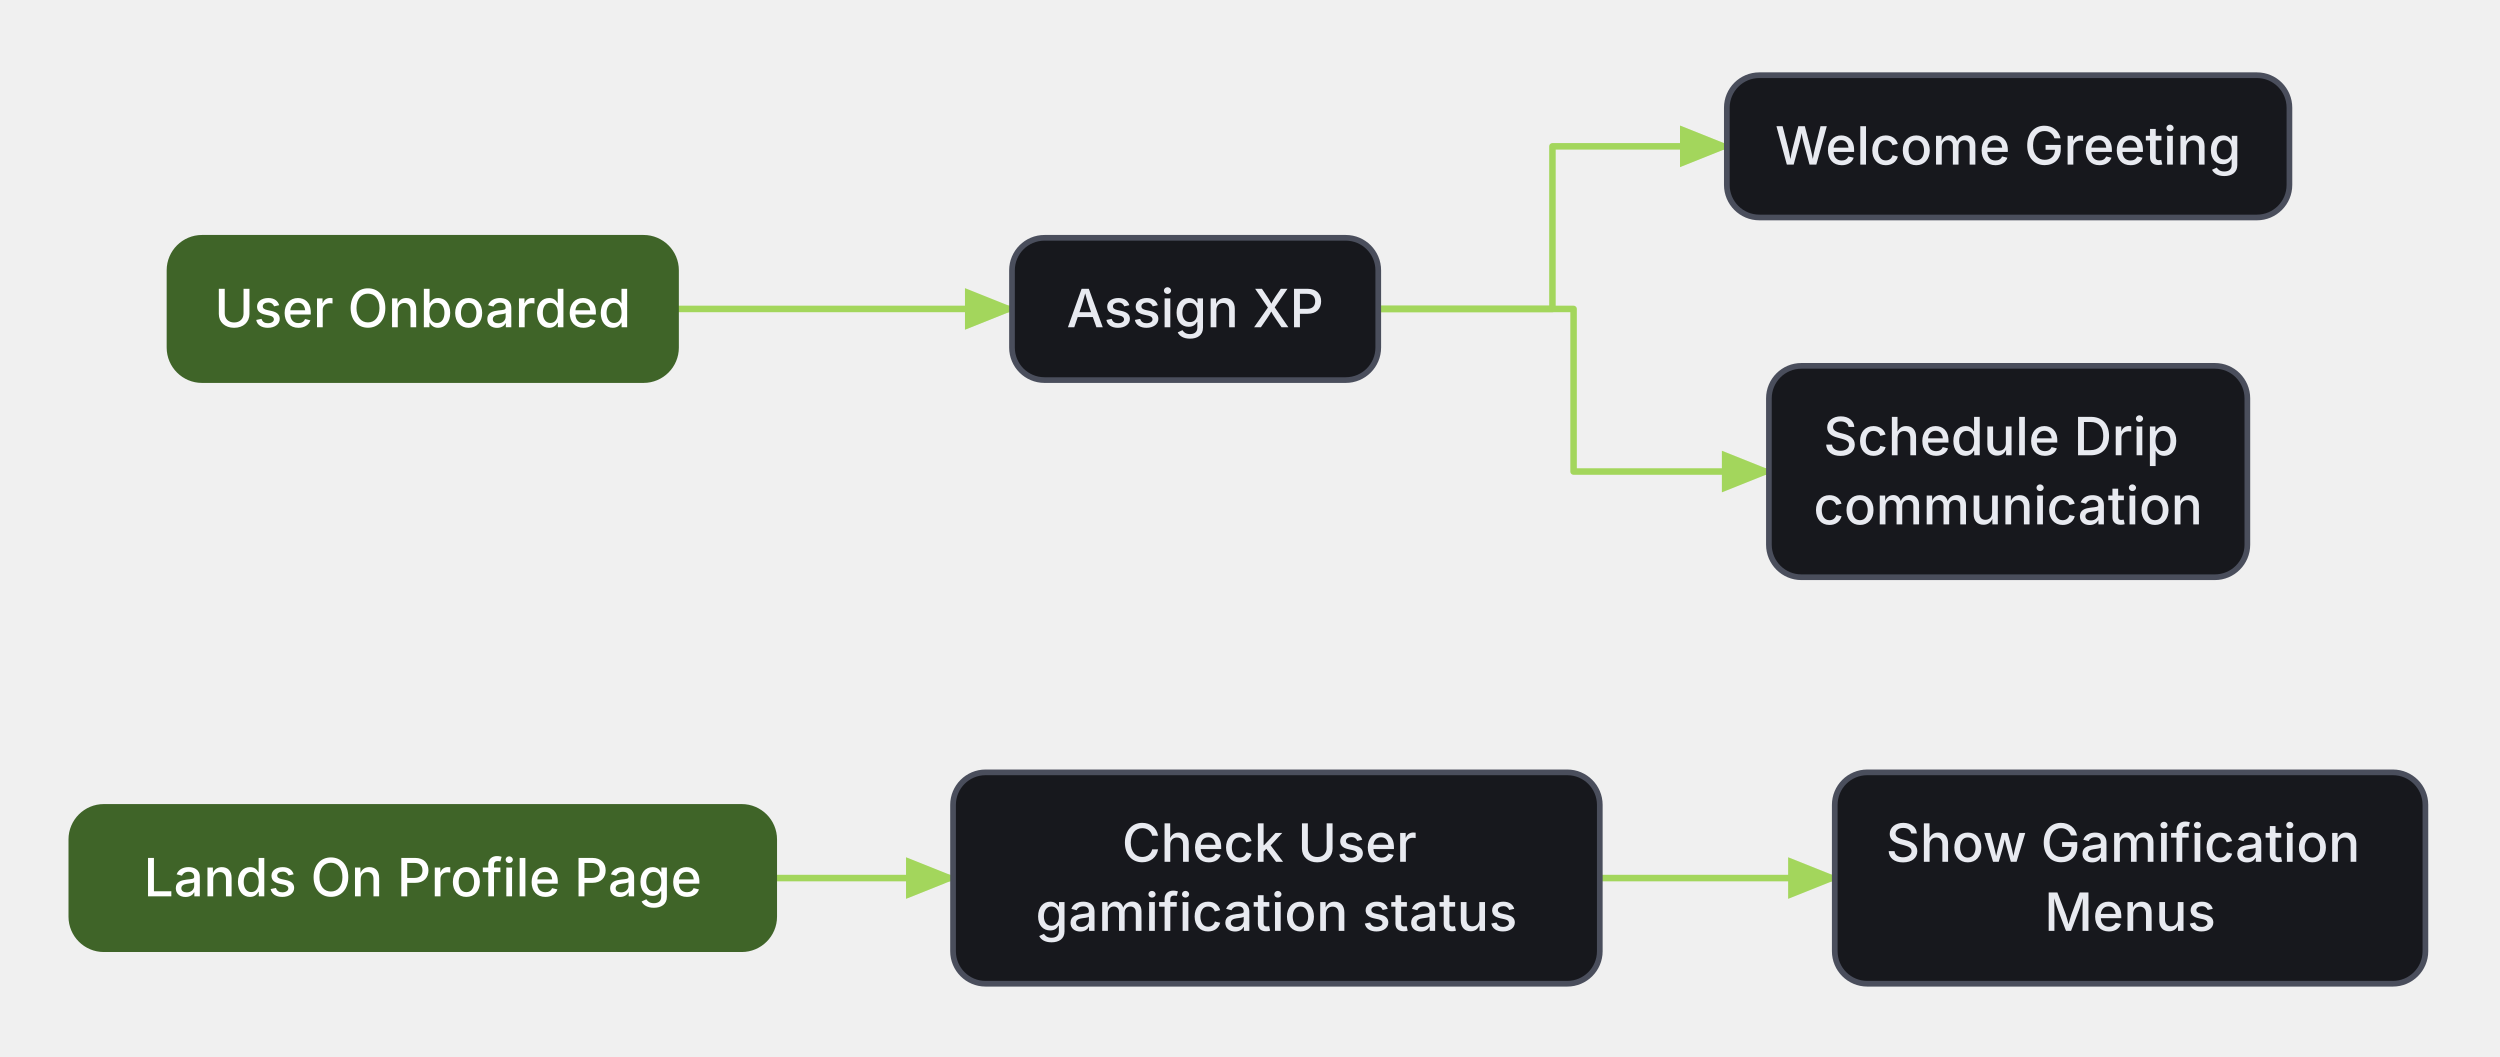
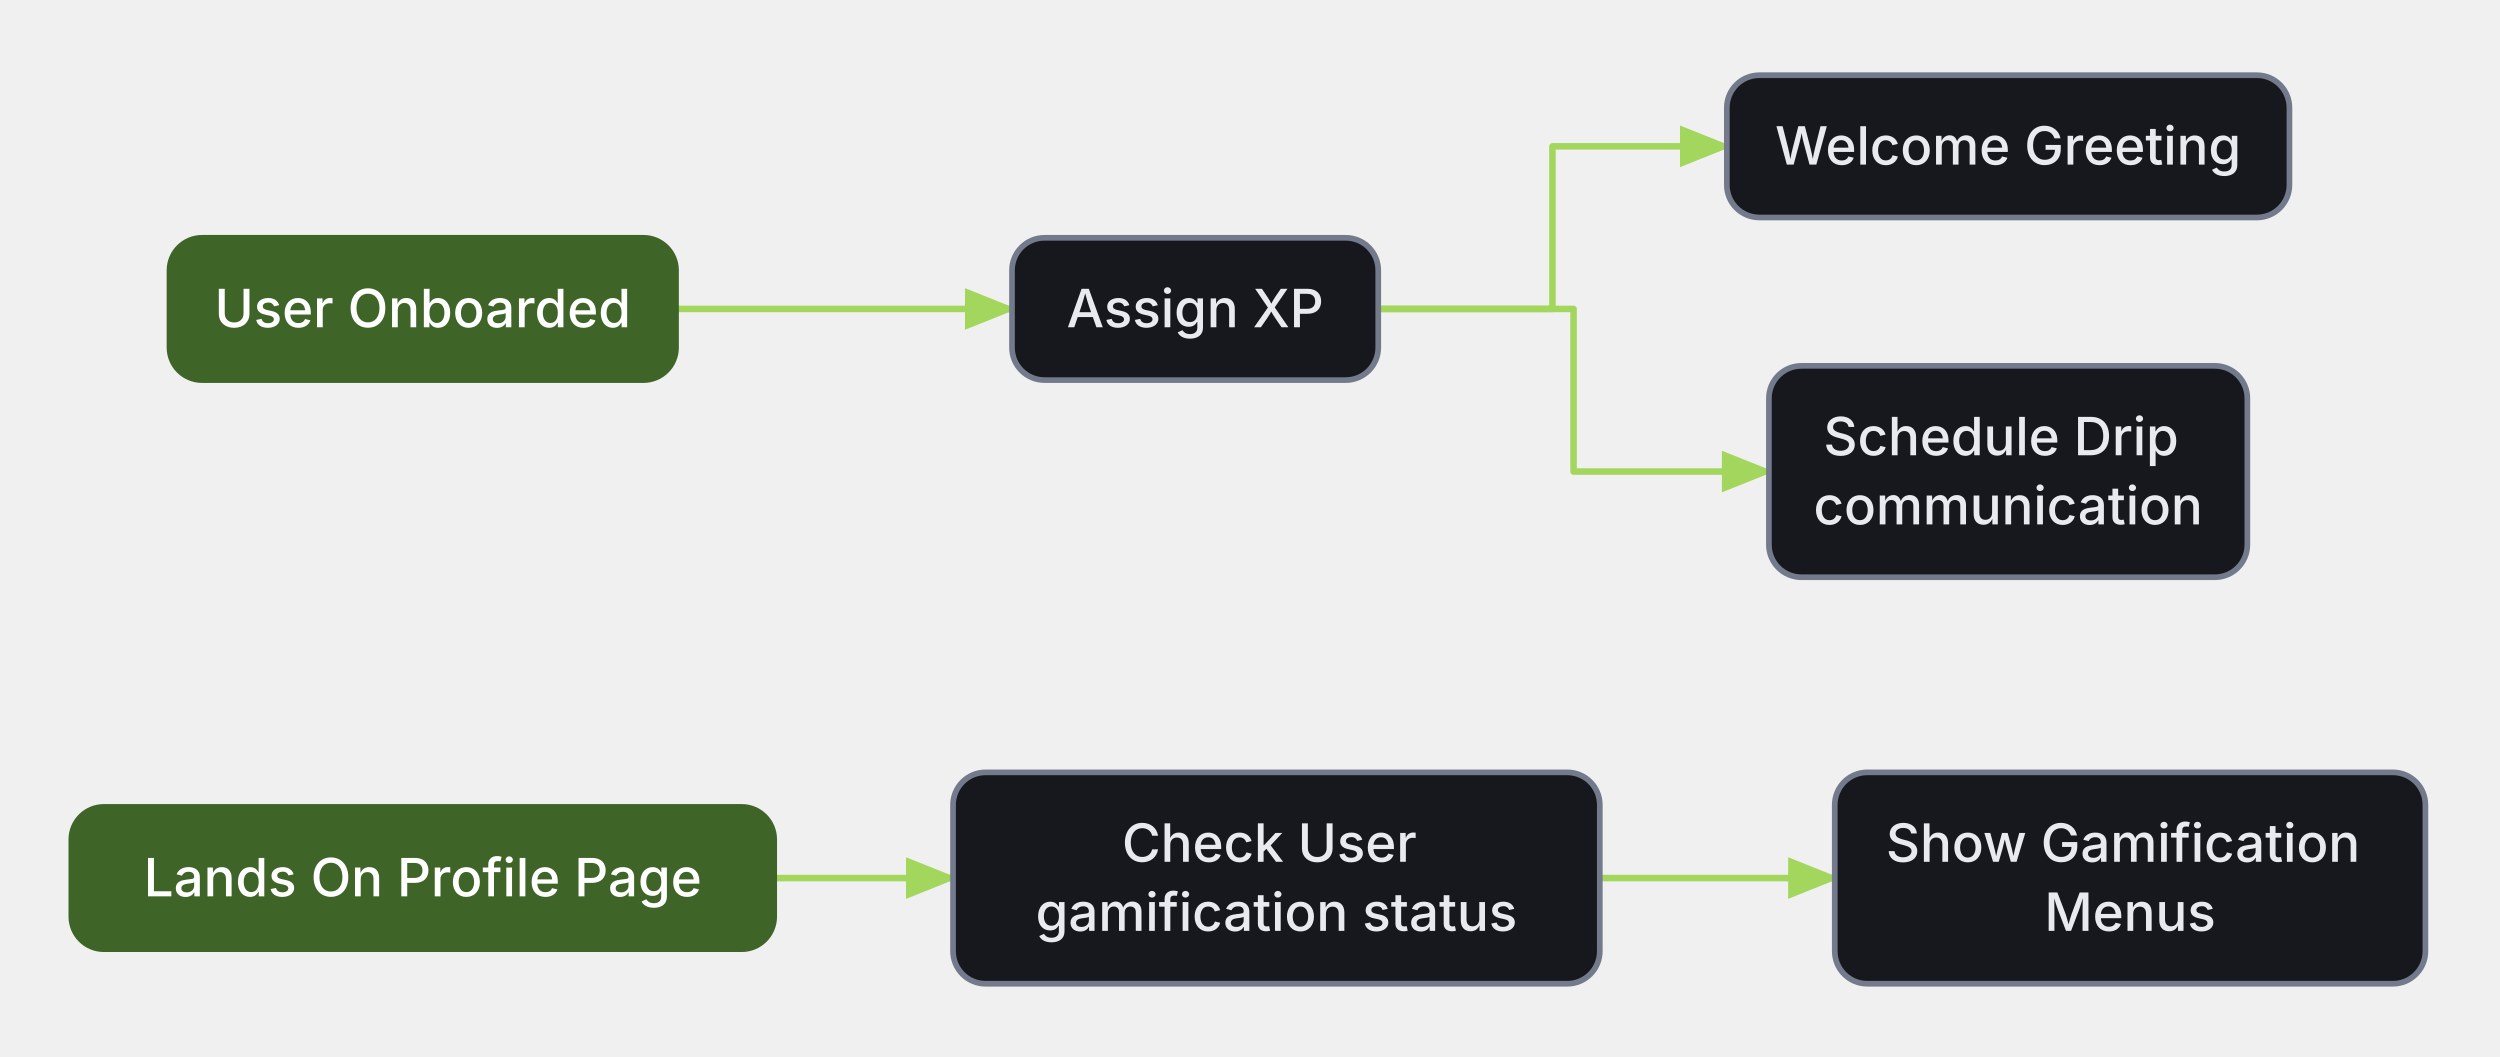
<svg xmlns="http://www.w3.org/2000/svg" viewBox="-24 -16 615 260" width="615" height="260" font-family="Inter, ui-sans-serif, system-ui, -apple-system, Segoe UI, Helvetica, Arial, sans-serif">
  <defs>
    <marker id="ar" viewBox="0 0 10 10" refX="9" refY="5" markerWidth="8" markerHeight="8" orient="auto-start-reverse">
      <path d="M0,1 L10,5 L0,9 z" fill="#a3d65c" />
    </marker>
  </defs>
  <path d="M142.3,60.0 L224.9,60.0" fill="none" stroke="#a3d65c" stroke-width="1.6" stroke-linejoin="round" marker-end="url(#ar)" />
  <path d="M315.1,60.0 L357.9,60.0 L357.9,20.0 L400.8,20.0" fill="none" stroke="#a3d65c" stroke-width="1.6" stroke-linejoin="round" marker-end="url(#ar)" />
  <path d="M315.1,60.0 L363.1,60.0 L363.1,100.0 L411.1,100.0" fill="none" stroke="#a3d65c" stroke-width="1.6" stroke-linejoin="round" marker-end="url(#ar)" />
  <path d="M166.4,200.0 L210.4,200.0" fill="none" stroke="#a3d65c" stroke-width="1.6" stroke-linejoin="round" marker-end="url(#ar)" />
  <path d="M369.6,200.0 L427.4,200.0" fill="none" stroke="#a3d65c" stroke-width="1.6" stroke-linejoin="round" marker-end="url(#ar)" />
  <rect x="17.7" y="42.5" width="124.6" height="35" rx="8" fill="#3f6428" stroke="#3f6428" stroke-width="1.4" />
  <text text-anchor="middle" font-size="13" font-weight="500" fill="#ffffff">
    <tspan x="80" y="64.5">User Onboarded</tspan>
  </text>
-   <rect x="224.95" y="42.5" width="90.1" height="35" rx="8" fill="#17181d" stroke="#4a4e5c" stroke-width="1.4" />
+   <rect x="224.95" y="42.5" width="90.1" height="35" rx="8" fill="#17181d" stroke="#737a8c" stroke-width="1.4" />
  <text text-anchor="middle" font-size="13" font-weight="500" fill="#e8eaf0">
    <tspan x="270" y="64.5">Assign XP</tspan>
  </text>
-   <rect x="400.8" y="2.5" width="138.4" height="35" rx="8" fill="#17181d" stroke="#4a4e5c" stroke-width="1.4" />
+   <rect x="400.8" y="2.5" width="138.4" height="35" rx="8" fill="#17181d" stroke="#737a8c" stroke-width="1.4" />
  <text text-anchor="middle" font-size="13" font-weight="500" fill="#e8eaf0">
    <tspan x="470" y="24.5">Welcome Greeting</tspan>
  </text>
-   <rect x="411.15" y="74.0" width="117.7" height="52" rx="8" fill="#17181d" stroke="#4a4e5c" stroke-width="1.4" />
+   <rect x="411.15" y="74.0" width="117.7" height="52" rx="8" fill="#17181d" stroke="#737a8c" stroke-width="1.4" />
  <text text-anchor="middle" font-size="13" font-weight="500" fill="#e8eaf0">
    <tspan x="470" y="96.0">Schedule Drip</tspan>
    <tspan x="470" y="113.0">communication</tspan>
  </text>
  <rect x="-6.45" y="182.5" width="172.9" height="35" rx="8" fill="#3f6428" stroke="#3f6428" stroke-width="1.4" />
  <text text-anchor="middle" font-size="13" font-weight="500" fill="#ffffff">
    <tspan x="80" y="204.5">Lands On Profile Page</tspan>
  </text>
-   <rect x="210.45" y="174.0" width="159.1" height="52" rx="8" fill="#17181d" stroke="#4a4e5c" stroke-width="1.4" />
+   <rect x="210.45" y="174.0" width="159.1" height="52" rx="8" fill="#17181d" stroke="#737a8c" stroke-width="1.4" />
  <text text-anchor="middle" font-size="13" font-weight="500" fill="#e8eaf0">
    <tspan x="290" y="196.0">Check User</tspan>
    <tspan x="290" y="213.0">gamification status</tspan>
  </text>
-   <rect x="427.35" y="174.0" width="145.3" height="52" rx="8" fill="#17181d" stroke="#4a4e5c" stroke-width="1.4" />
+   <rect x="427.35" y="174.0" width="145.3" height="52" rx="8" fill="#17181d" stroke="#737a8c" stroke-width="1.4" />
  <text text-anchor="middle" font-size="13" font-weight="500" fill="#e8eaf0">
    <tspan x="500" y="196.0">Show Gamification</tspan>
    <tspan x="500" y="213.0">Menus</tspan>
  </text>
</svg>
